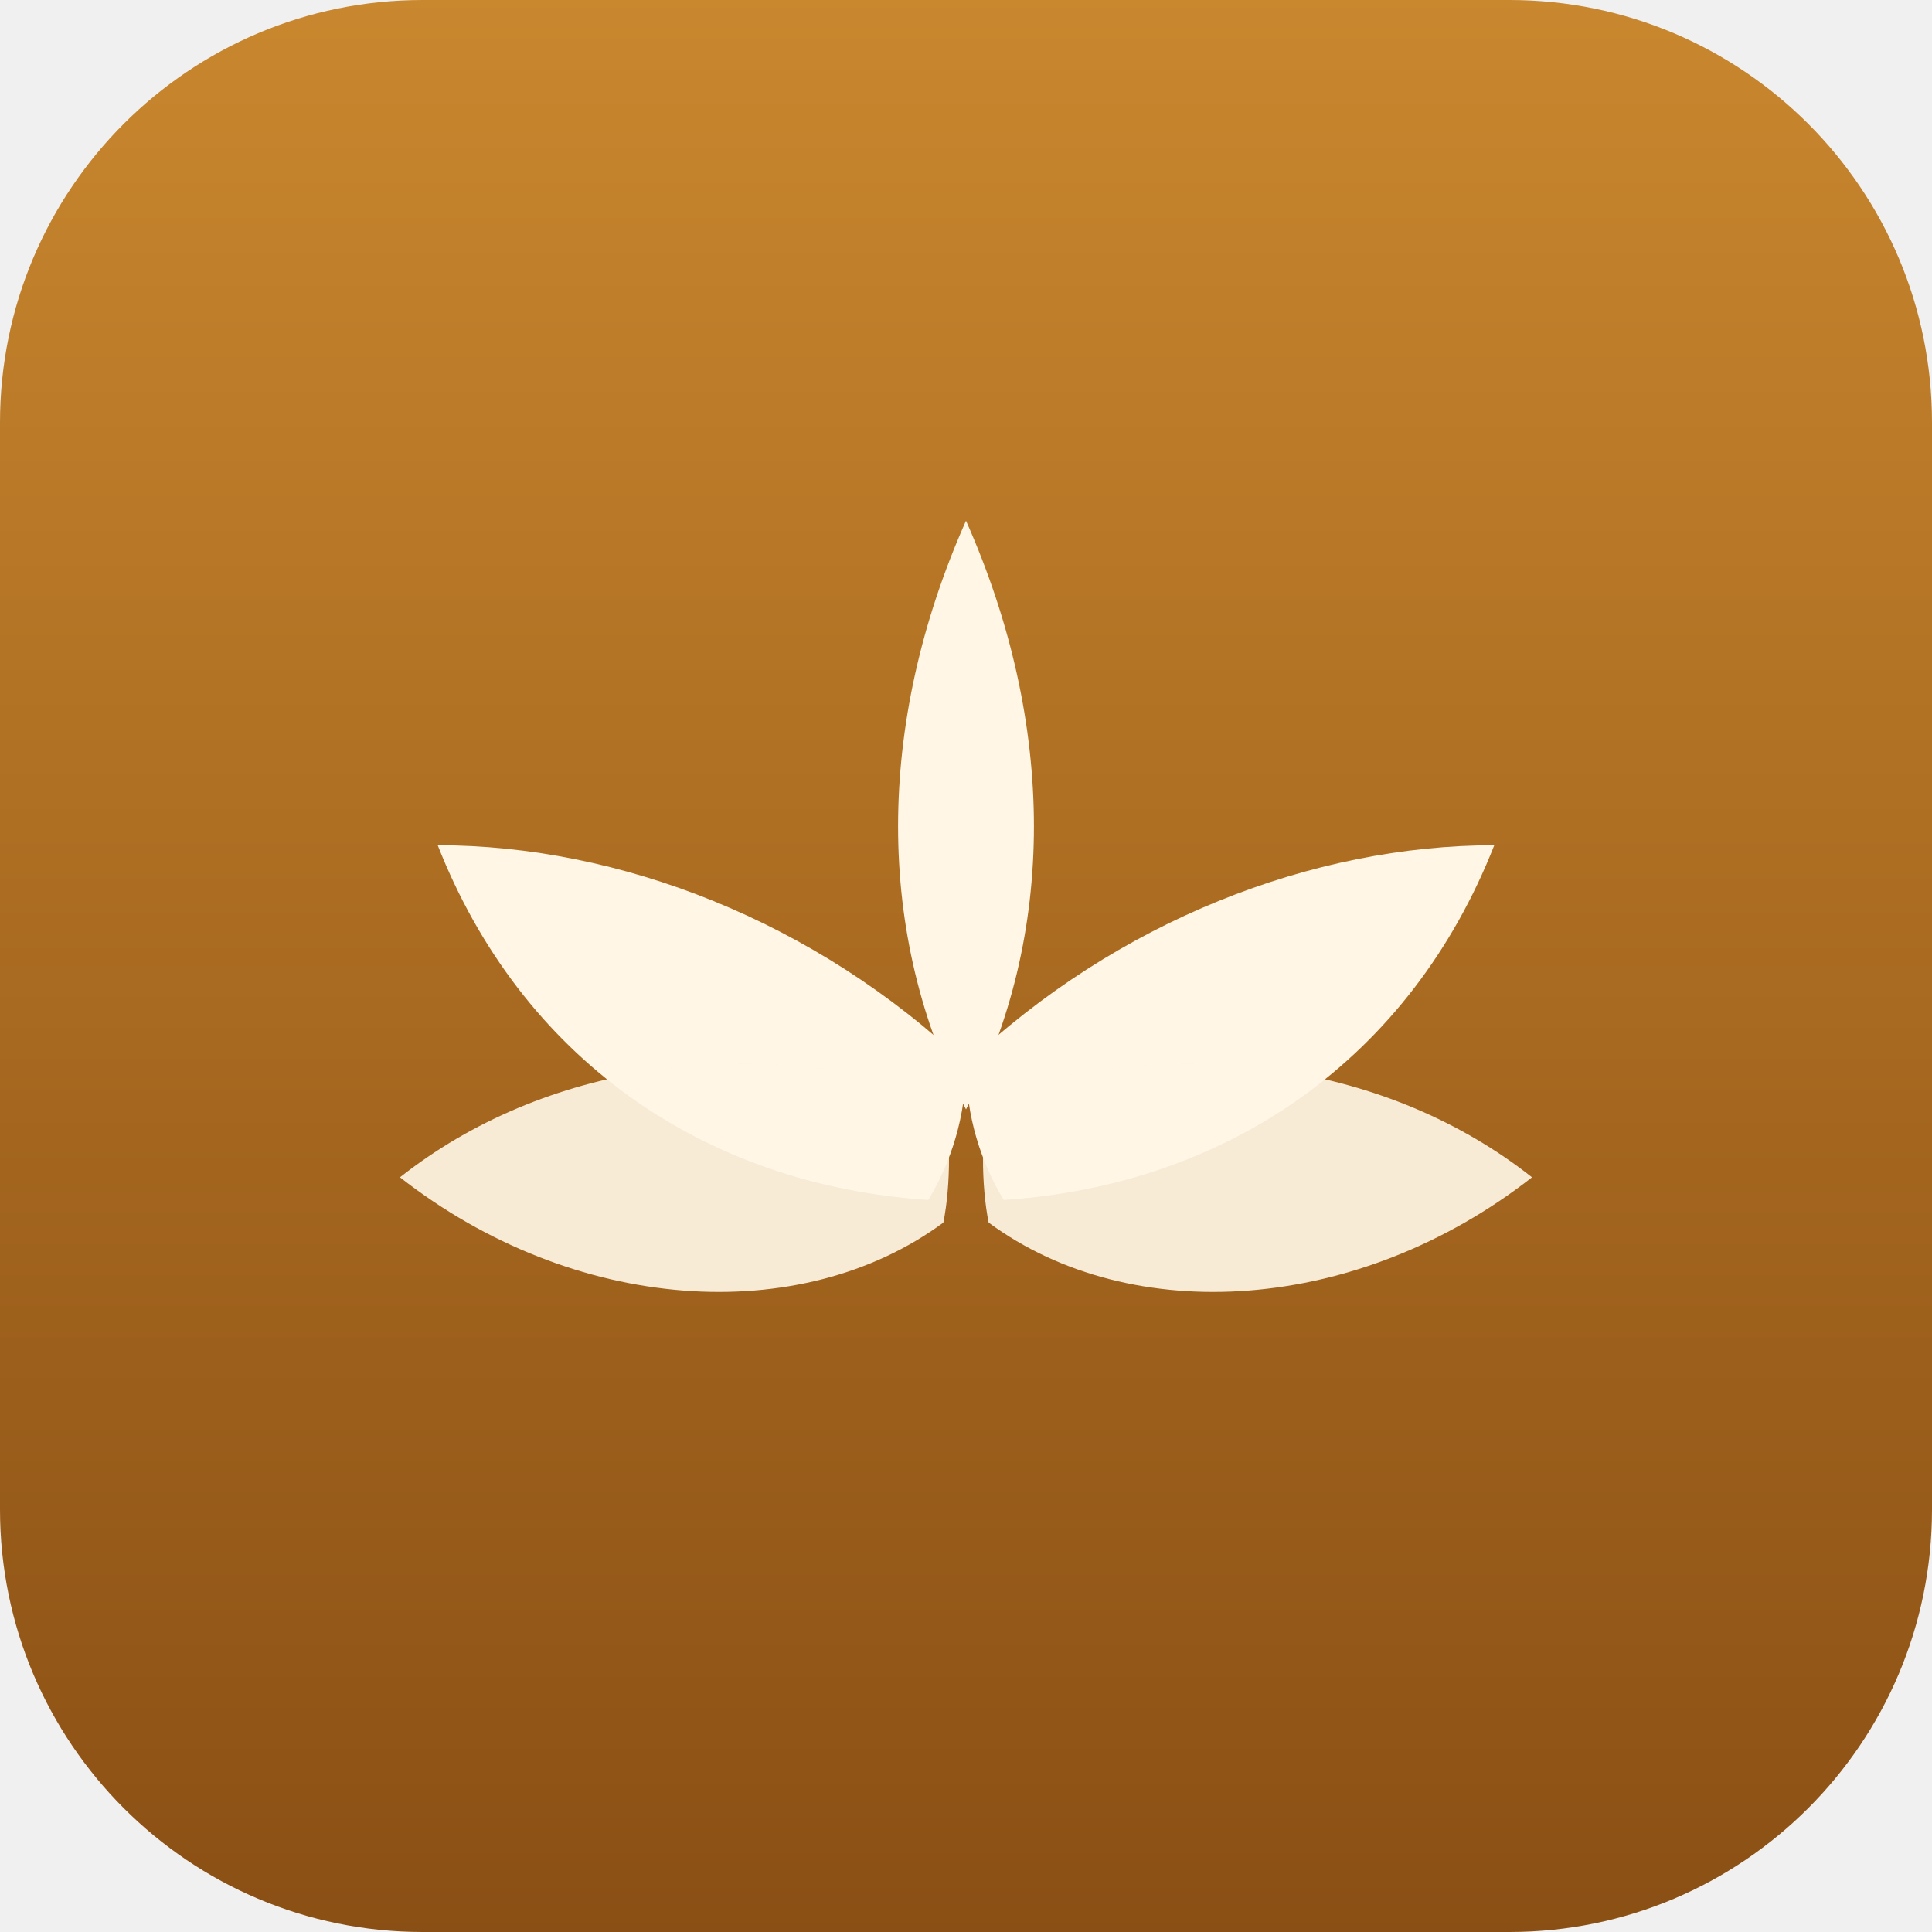
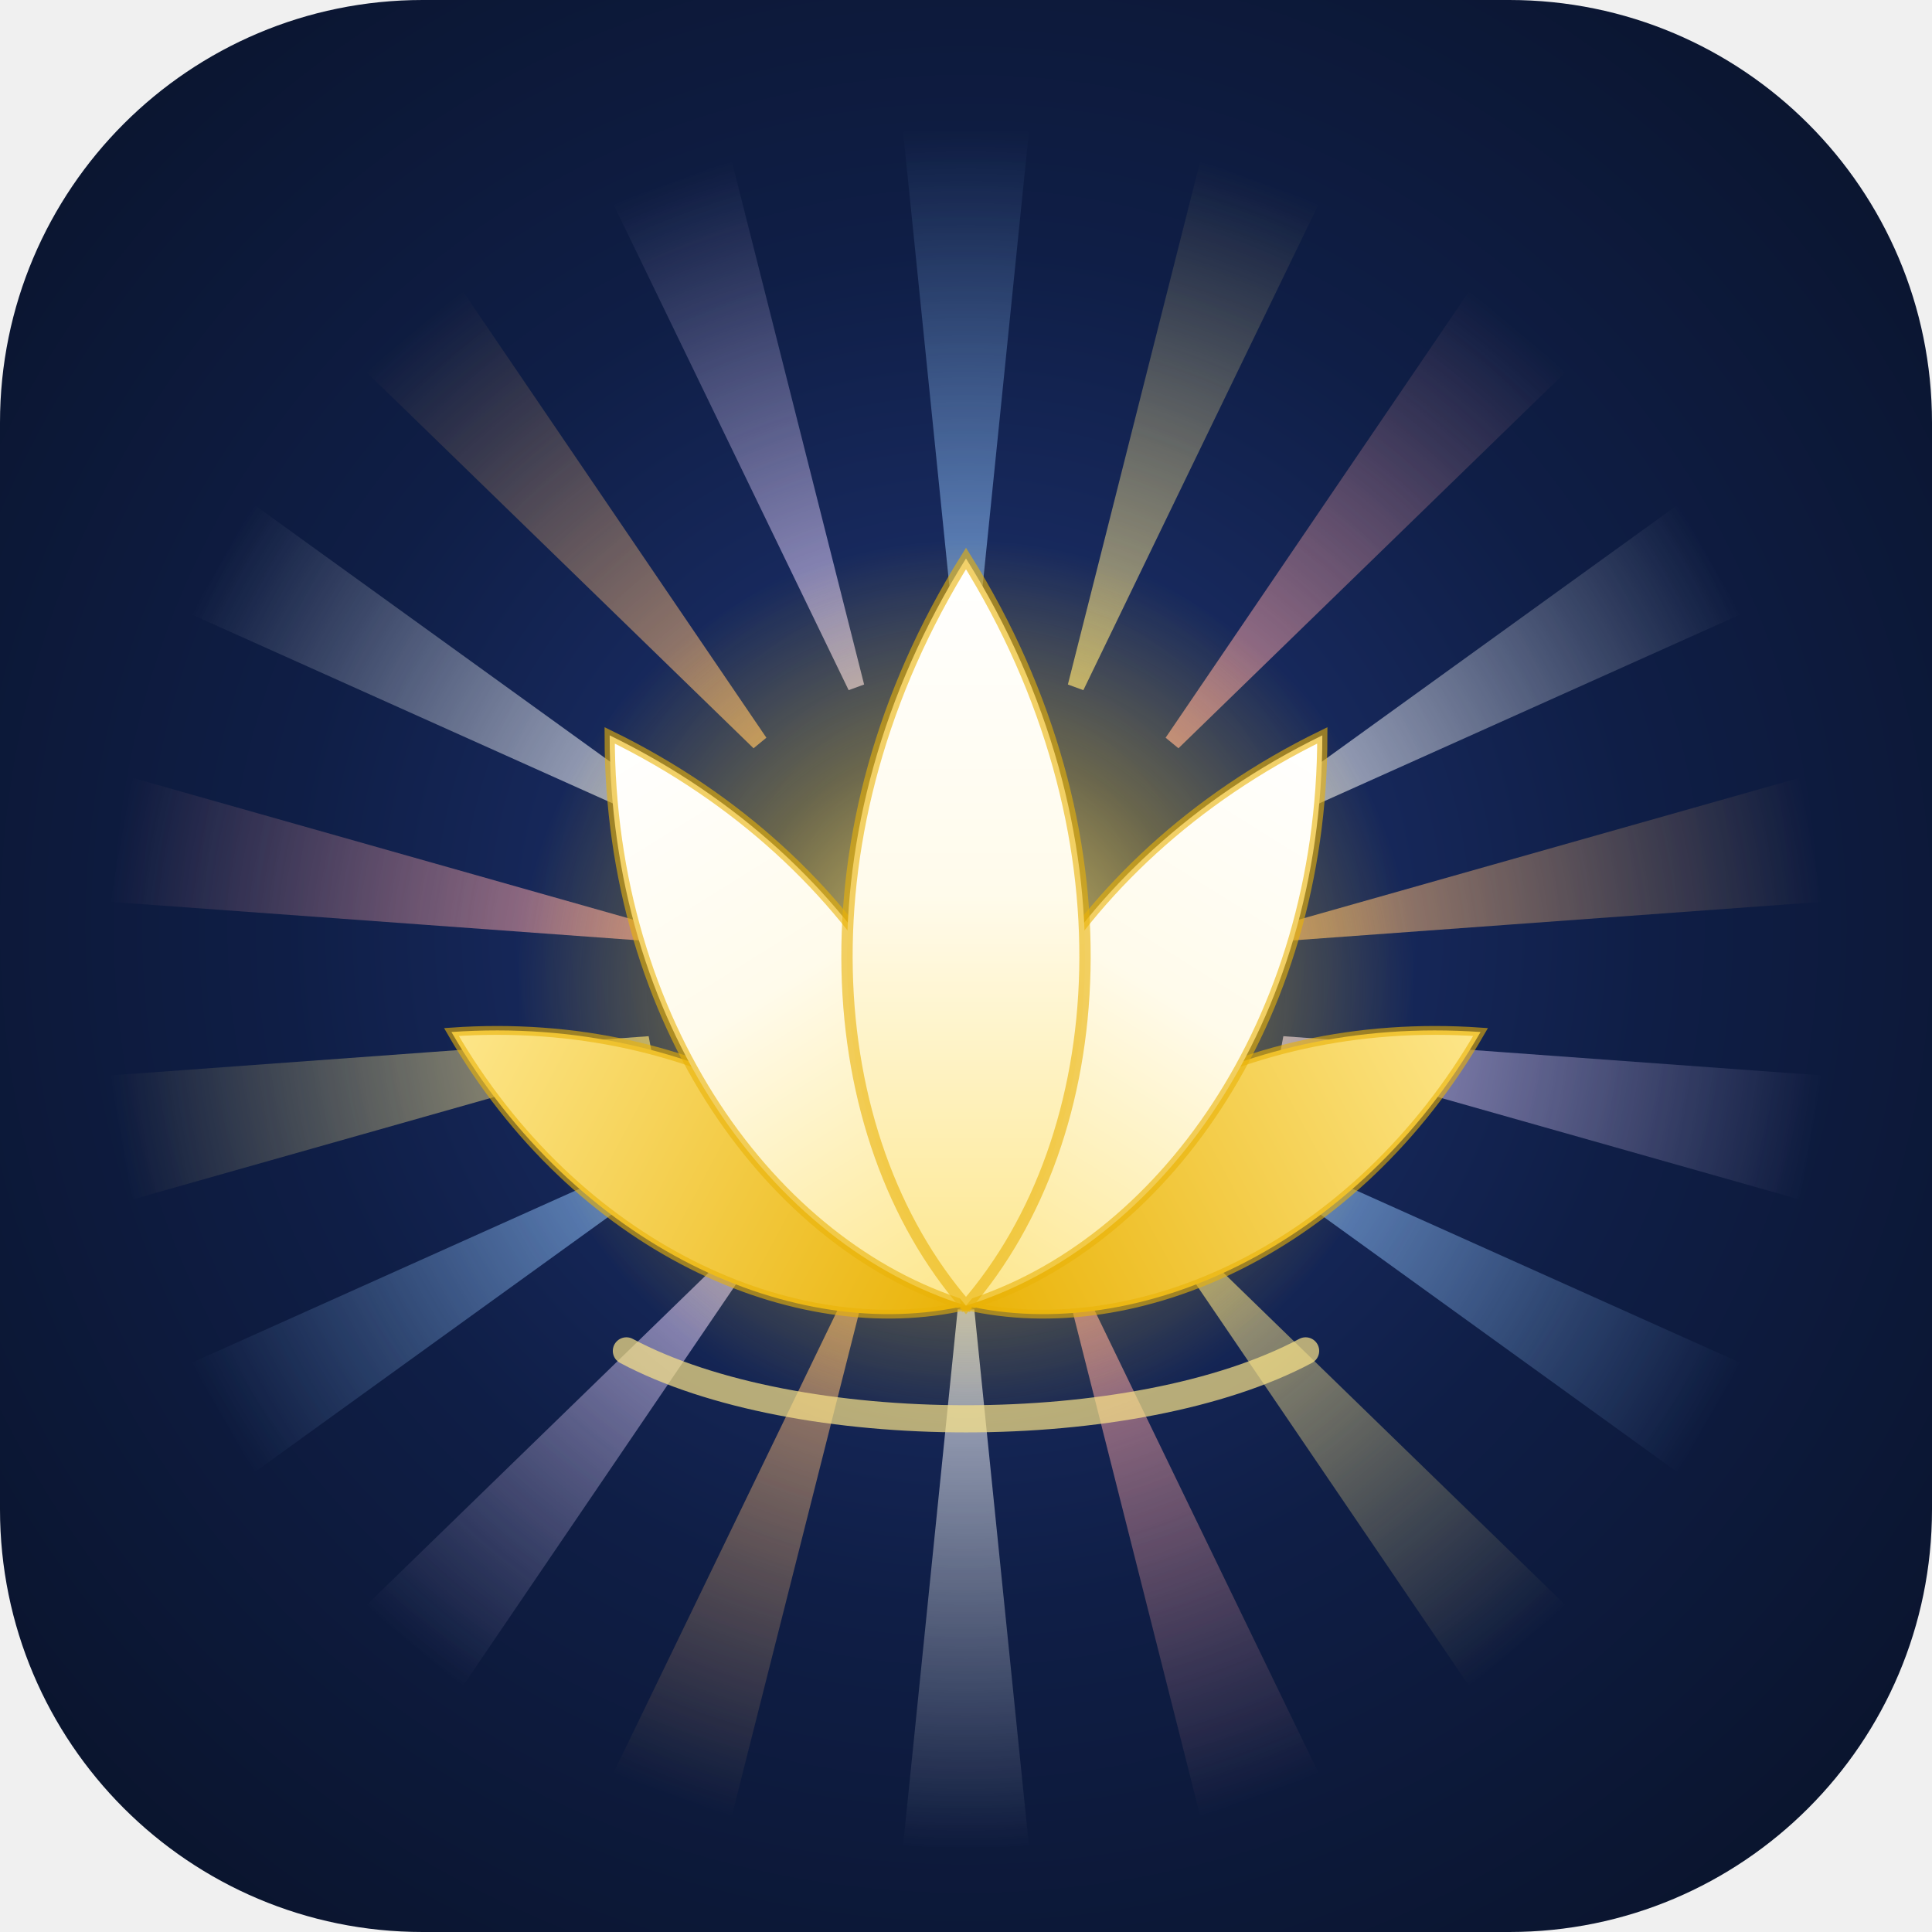
<svg xmlns="http://www.w3.org/2000/svg" viewBox="0 0 512 512">
  <defs>
-     <linearGradient id="bg" x1="0" y1="0" x2="0" y2="1">
-       <stop offset="0" stop-color="#c9872e" />
-       <stop offset="1" stop-color="#8a4f14" />
+     <clipPath id="c">
+       <rect width="512" height="512" rx="112" />
+     </clipPath>
+     <radialGradient id="bg" cx="50%" cy="48%" r="70%">
+       <stop offset="0" stop-color="#22377A" />
+       <stop offset=".5" stop-color="#0F1E46" />
+       <stop offset="1" stop-color="#091228" />
+     </radialGradient>
+     <radialGradient id="fade" cx="256" cy="262" r="228" gradientUnits="userSpaceOnUse">
+       <stop offset=".28" stop-color="#fff" stop-opacity="1" />
+       <stop offset=".6" stop-color="#fff" stop-opacity=".55" />
+       <stop offset="1" stop-color="#fff" stop-opacity="0" />
+     </radialGradient>
+     <mask id="m">
+       <rect width="512" height="512" fill="url(#fade)" />
+     </mask>
+     <radialGradient id="glow" cx="256" cy="262" r="170" gradientUnits="userSpaceOnUse">
+       <stop offset="0" stop-color="#FDE68A" stop-opacity=".9" />
+       <stop offset=".38" stop-color="#FACC15" stop-opacity=".35" />
+       <stop offset=".7" stop-color="#FACC15" stop-opacity="0" />
+     </radialGradient>
+     <linearGradient id="pF" x1="0" y1="1" x2="0" y2="0">
+       <stop offset="0" stop-color="#FDE68A" />
+       <stop offset=".55" stop-color="#FFFBEB" />
+       <stop offset="1" stop-color="#FFFFFF" />
+     </linearGradient>
+     <linearGradient id="pB" x1="0" y1="1" x2="0" y2="0">
+       <stop offset="0" stop-color="#EAB308" />
+       <stop offset="1" stop-color="#FDE68A" />
    </linearGradient>
  </defs>
  <rect width="512" height="512" rx="112" fill="url(#bg)" />
-   <g fill="#fff6e6" transform="translate(256 288)">
-     <path d="M0-150C24-96 24-40 0 6C-24-40-24-96 0-150Z" />
-     <path d="M0-6C40-44 92-64 140-64C118-8 70 26 10 30C4 20 0 8 0-6Z" />
-     <path d="M0-6C-40-44-92-64-140-64C-118-8-70 26-10 30C-4 20 0 8 0-6Z" />
-     <path d="M6 2C58-14 112-6 150 24C104 60 44 64 6 36C4 26 4 12 6 2Z" opacity=".92" />
-     <path d="M-6 2C-58-14-112-6-150 24C-104 60-44 64-6 36C-4 26-4 12-6 2Z" opacity=".92" />
+   <g clip-path="url(#c)">
+     <g transform="translate(256 262) scale(1.0) translate(-256 -262)">
+       <g mask="url(#m)" opacity=".78">
+         <polygon points="253.8,177.0 239.3,34.6 272.7,34.6 258.2,177.0" fill="#93C5FD" />
+         <polygon points="283.0,181.4 318.1,42.6 349.5,54.0 287.1,182.9" fill="#FDE68A" />
+         <polygon points="308.9,195.5 389.4,77.1 415.0,98.5 312.3,198.3" fill="#FCA5A5" />
+         <polygon points="328.5,217.6 444.6,133.8 461.3,162.8 330.7,221.4" fill="#FFFFFF" />
+         <polygon points="339.3,245.1 477.0,206.1 482.8,239.0 340.1,249.4" fill="#FDBA74" />
+         <polygon points="340.1,274.6 482.8,285.0 477.0,317.9 339.3,278.9" fill="#E9D5FF" />
+         <polygon points="330.7,302.6 461.3,361.2 444.6,390.2 328.5,306.4" fill="#93C5FD" />
+         <polygon points="312.3,325.7 415.0,425.5 389.4,446.9 308.9,328.5" fill="#FDE68A" />
+         <polygon points="287.1,341.1 349.5,470.0 318.1,481.4 283.0,342.6" fill="#FCA5A5" />
+         <polygon points="258.2,347.0 272.7,489.4 239.3,489.4 253.8,347.0" fill="#FFFFFF" />
+         <polygon points="229.0,342.6 193.9,481.4 162.5,470.0 224.9,341.1" fill="#FDBA74" />
+         <polygon points="203.1,328.5 122.6,446.9 97.0,425.5 199.7,325.7" fill="#E9D5FF" />
+         <polygon points="183.5,306.4 67.4,390.2 50.7,361.2 181.3,302.6" fill="#93C5FD" />
+         <polygon points="172.7,278.9 35.0,317.9 29.2,285.0 171.9,274.6" fill="#FDE68A" />
+         <polygon points="171.9,249.4 29.2,239.0 35.0,206.1 172.7,245.1" fill="#FCA5A5" />
+         <polygon points="181.3,221.4 50.7,162.8 67.4,133.8 183.5,217.6" fill="#FFFFFF" />
+         <polygon points="199.7,198.3 97.0,98.5 122.6,77.1 203.1,195.5" fill="#FDBA74" />
+         <polygon points="224.9,182.9 162.5,54.0 193.9,42.6 229.0,181.4" fill="#E9D5FF" />
+       </g>
+       <circle cx="256" cy="262" r="170" fill="url(#glow)" />
+       <g transform="translate(256 346) scale(3.0) translate(-60 -92)">
+         <path d="M60 92 C47 77 45 50 60 26 C75 50 73 77 60 92 Z" transform="rotate(-62 60 92) translate(60 92) scale(0.78) translate(-60 -92)" fill="url(#pB)" stroke="#EAB308" stroke-opacity=".6" stroke-width="1" />
+         <path d="M60 92 C47 77 45 50 60 26 C75 50 73 77 60 92 Z" transform="rotate(62 60 92) translate(60 92) scale(0.78) translate(-60 -92)" fill="url(#pB)" stroke="#EAB308" stroke-opacity=".6" stroke-width="1" />
+         <path d="M60 92 C47 77 45 50 60 26 C75 50 73 77 60 92 Z" transform="rotate(-32 60 92) translate(60 92) scale(0.9) translate(-60 -92)" fill="url(#pF)" stroke="#EAB308" stroke-opacity=".6" stroke-width="1" />
+         <path d="M60 92 C47 77 45 50 60 26 C75 50 73 77 60 92 Z" transform="rotate(32 60 92) translate(60 92) scale(0.9) translate(-60 -92)" fill="url(#pF)" stroke="#EAB308" stroke-opacity=".6" stroke-width="1" />
+         <path d="M60 92 C47 77 45 50 60 26 C75 50 73 77 60 92 Z" transform="rotate(0 60 92) translate(60 92) scale(1) translate(-60 -92)" fill="url(#pF)" stroke="#EAB308" stroke-opacity=".6" stroke-width="1" />
+         <path d="M30 96 C45 104 75 104 90 96" fill="none" stroke="#FDE68A" stroke-opacity=".7" stroke-width="2.4" stroke-linecap="round" />
+       </g>
+     </g>
  </g>
</svg>
